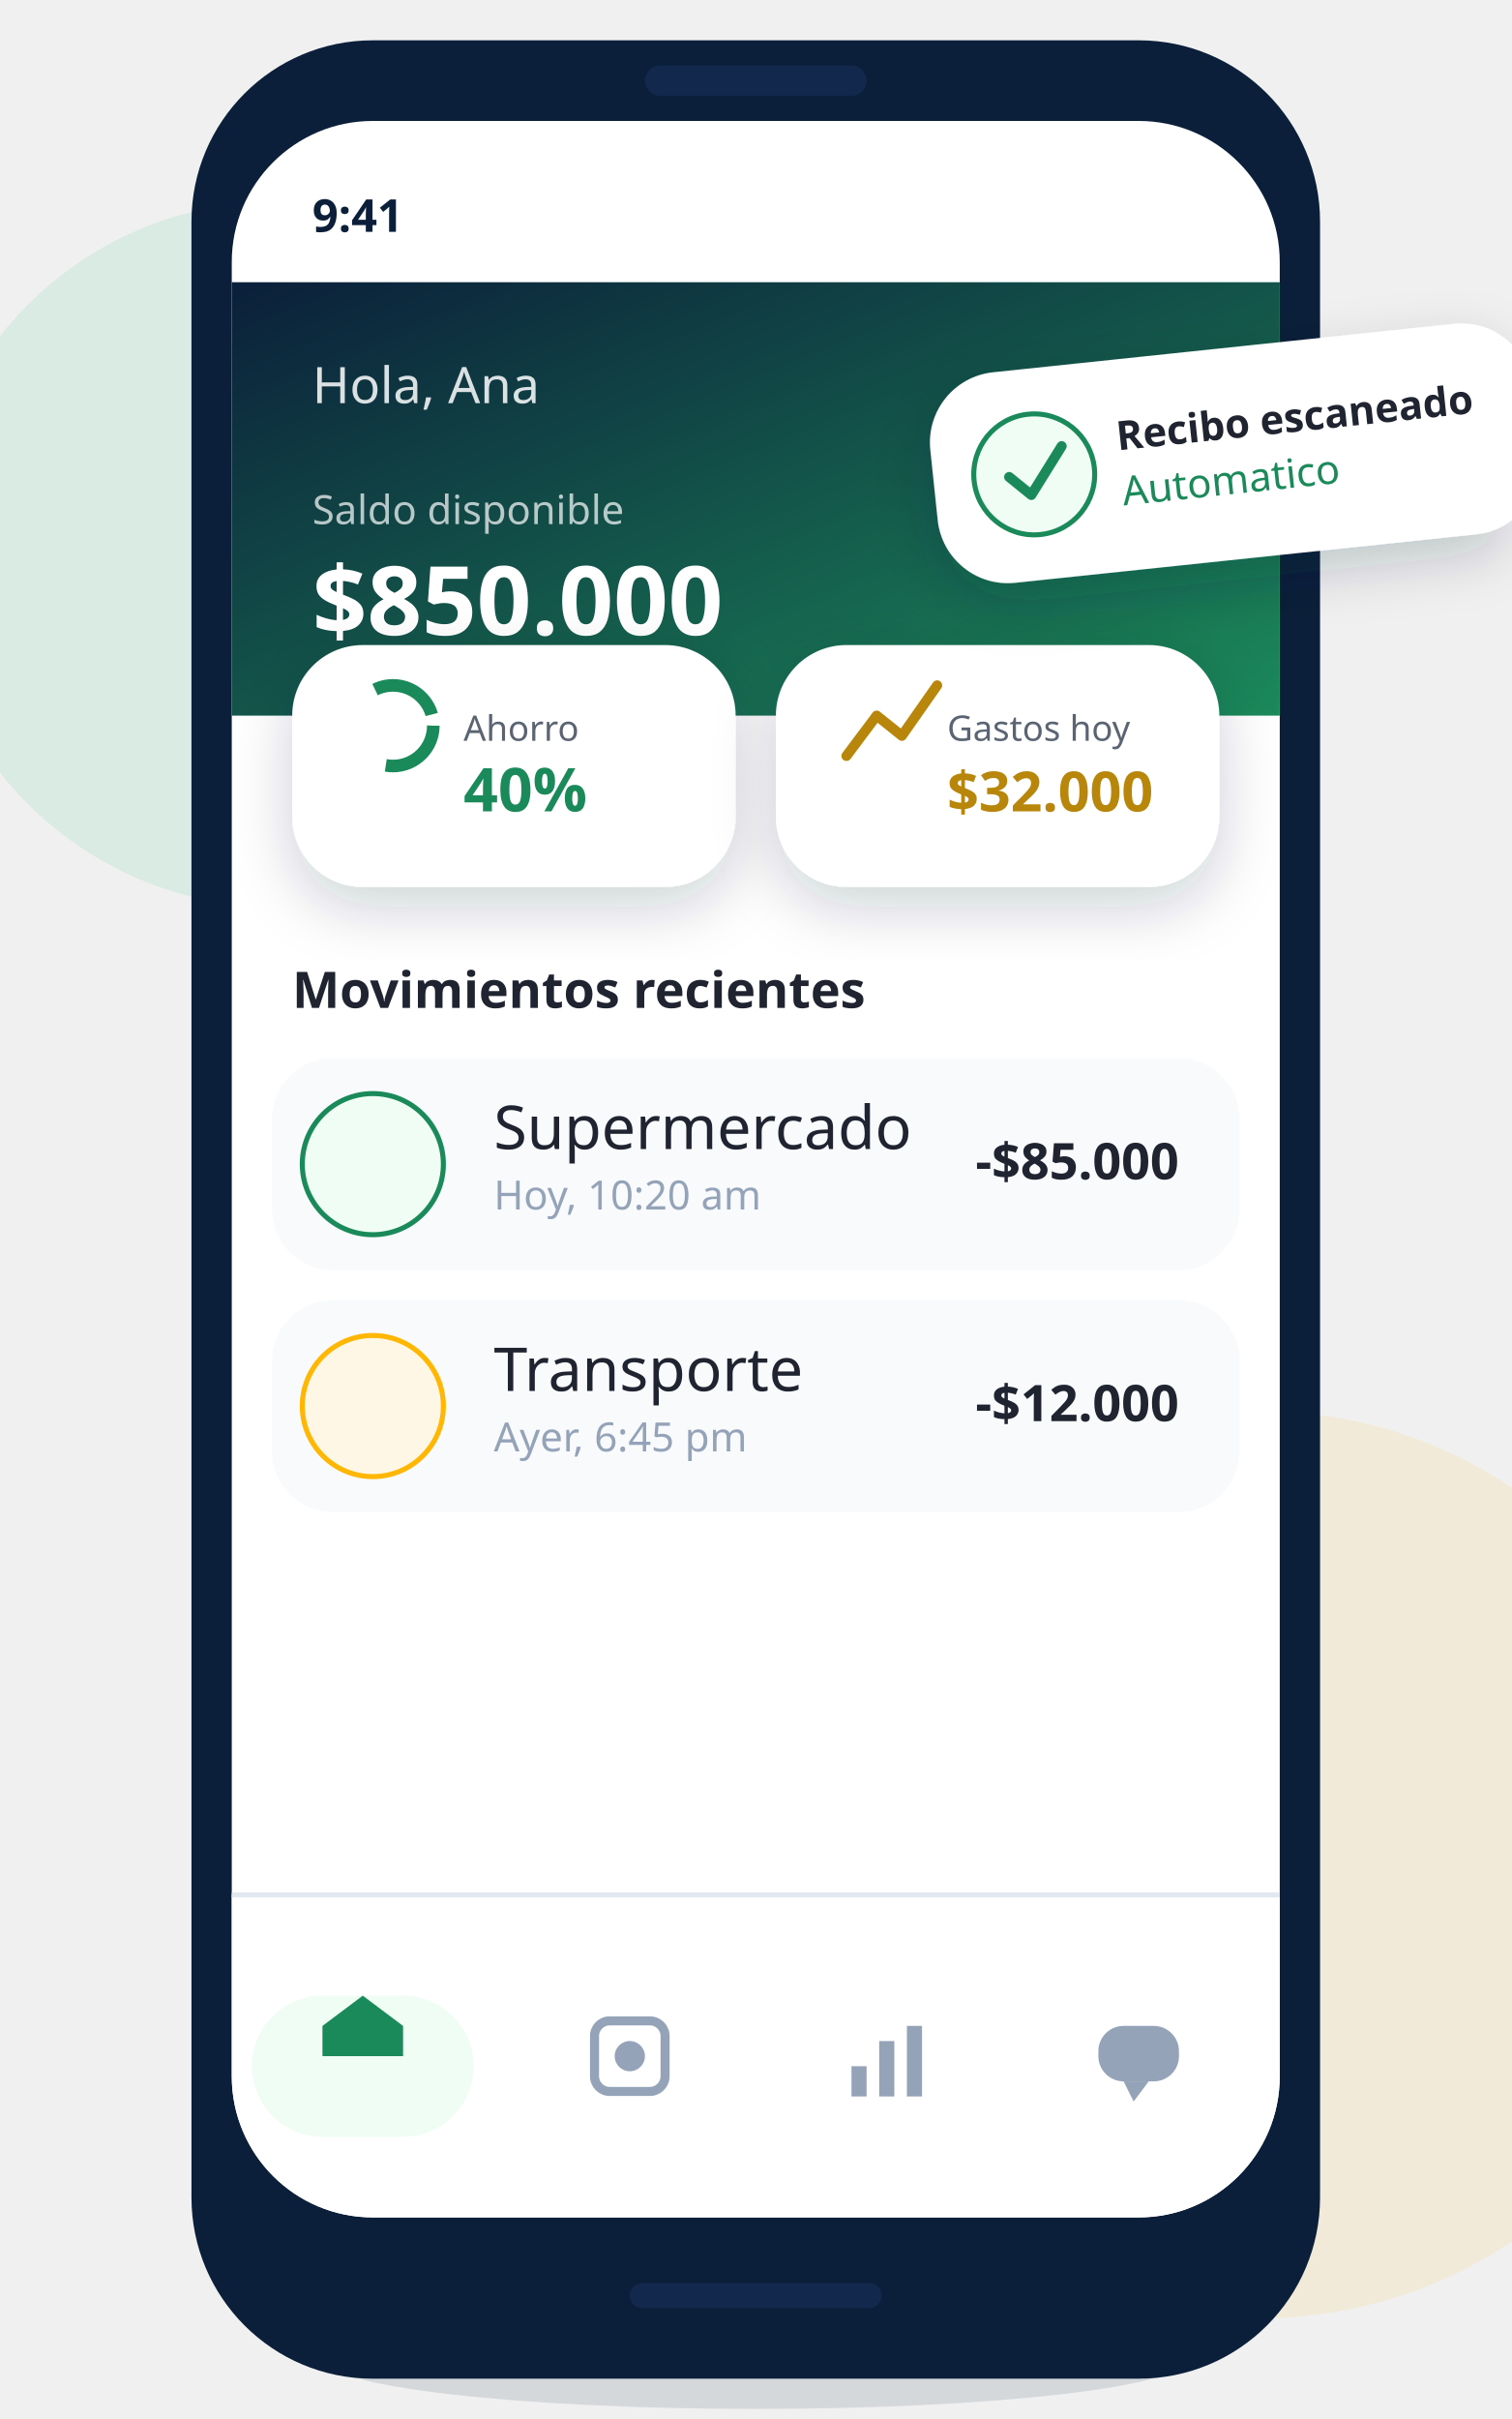
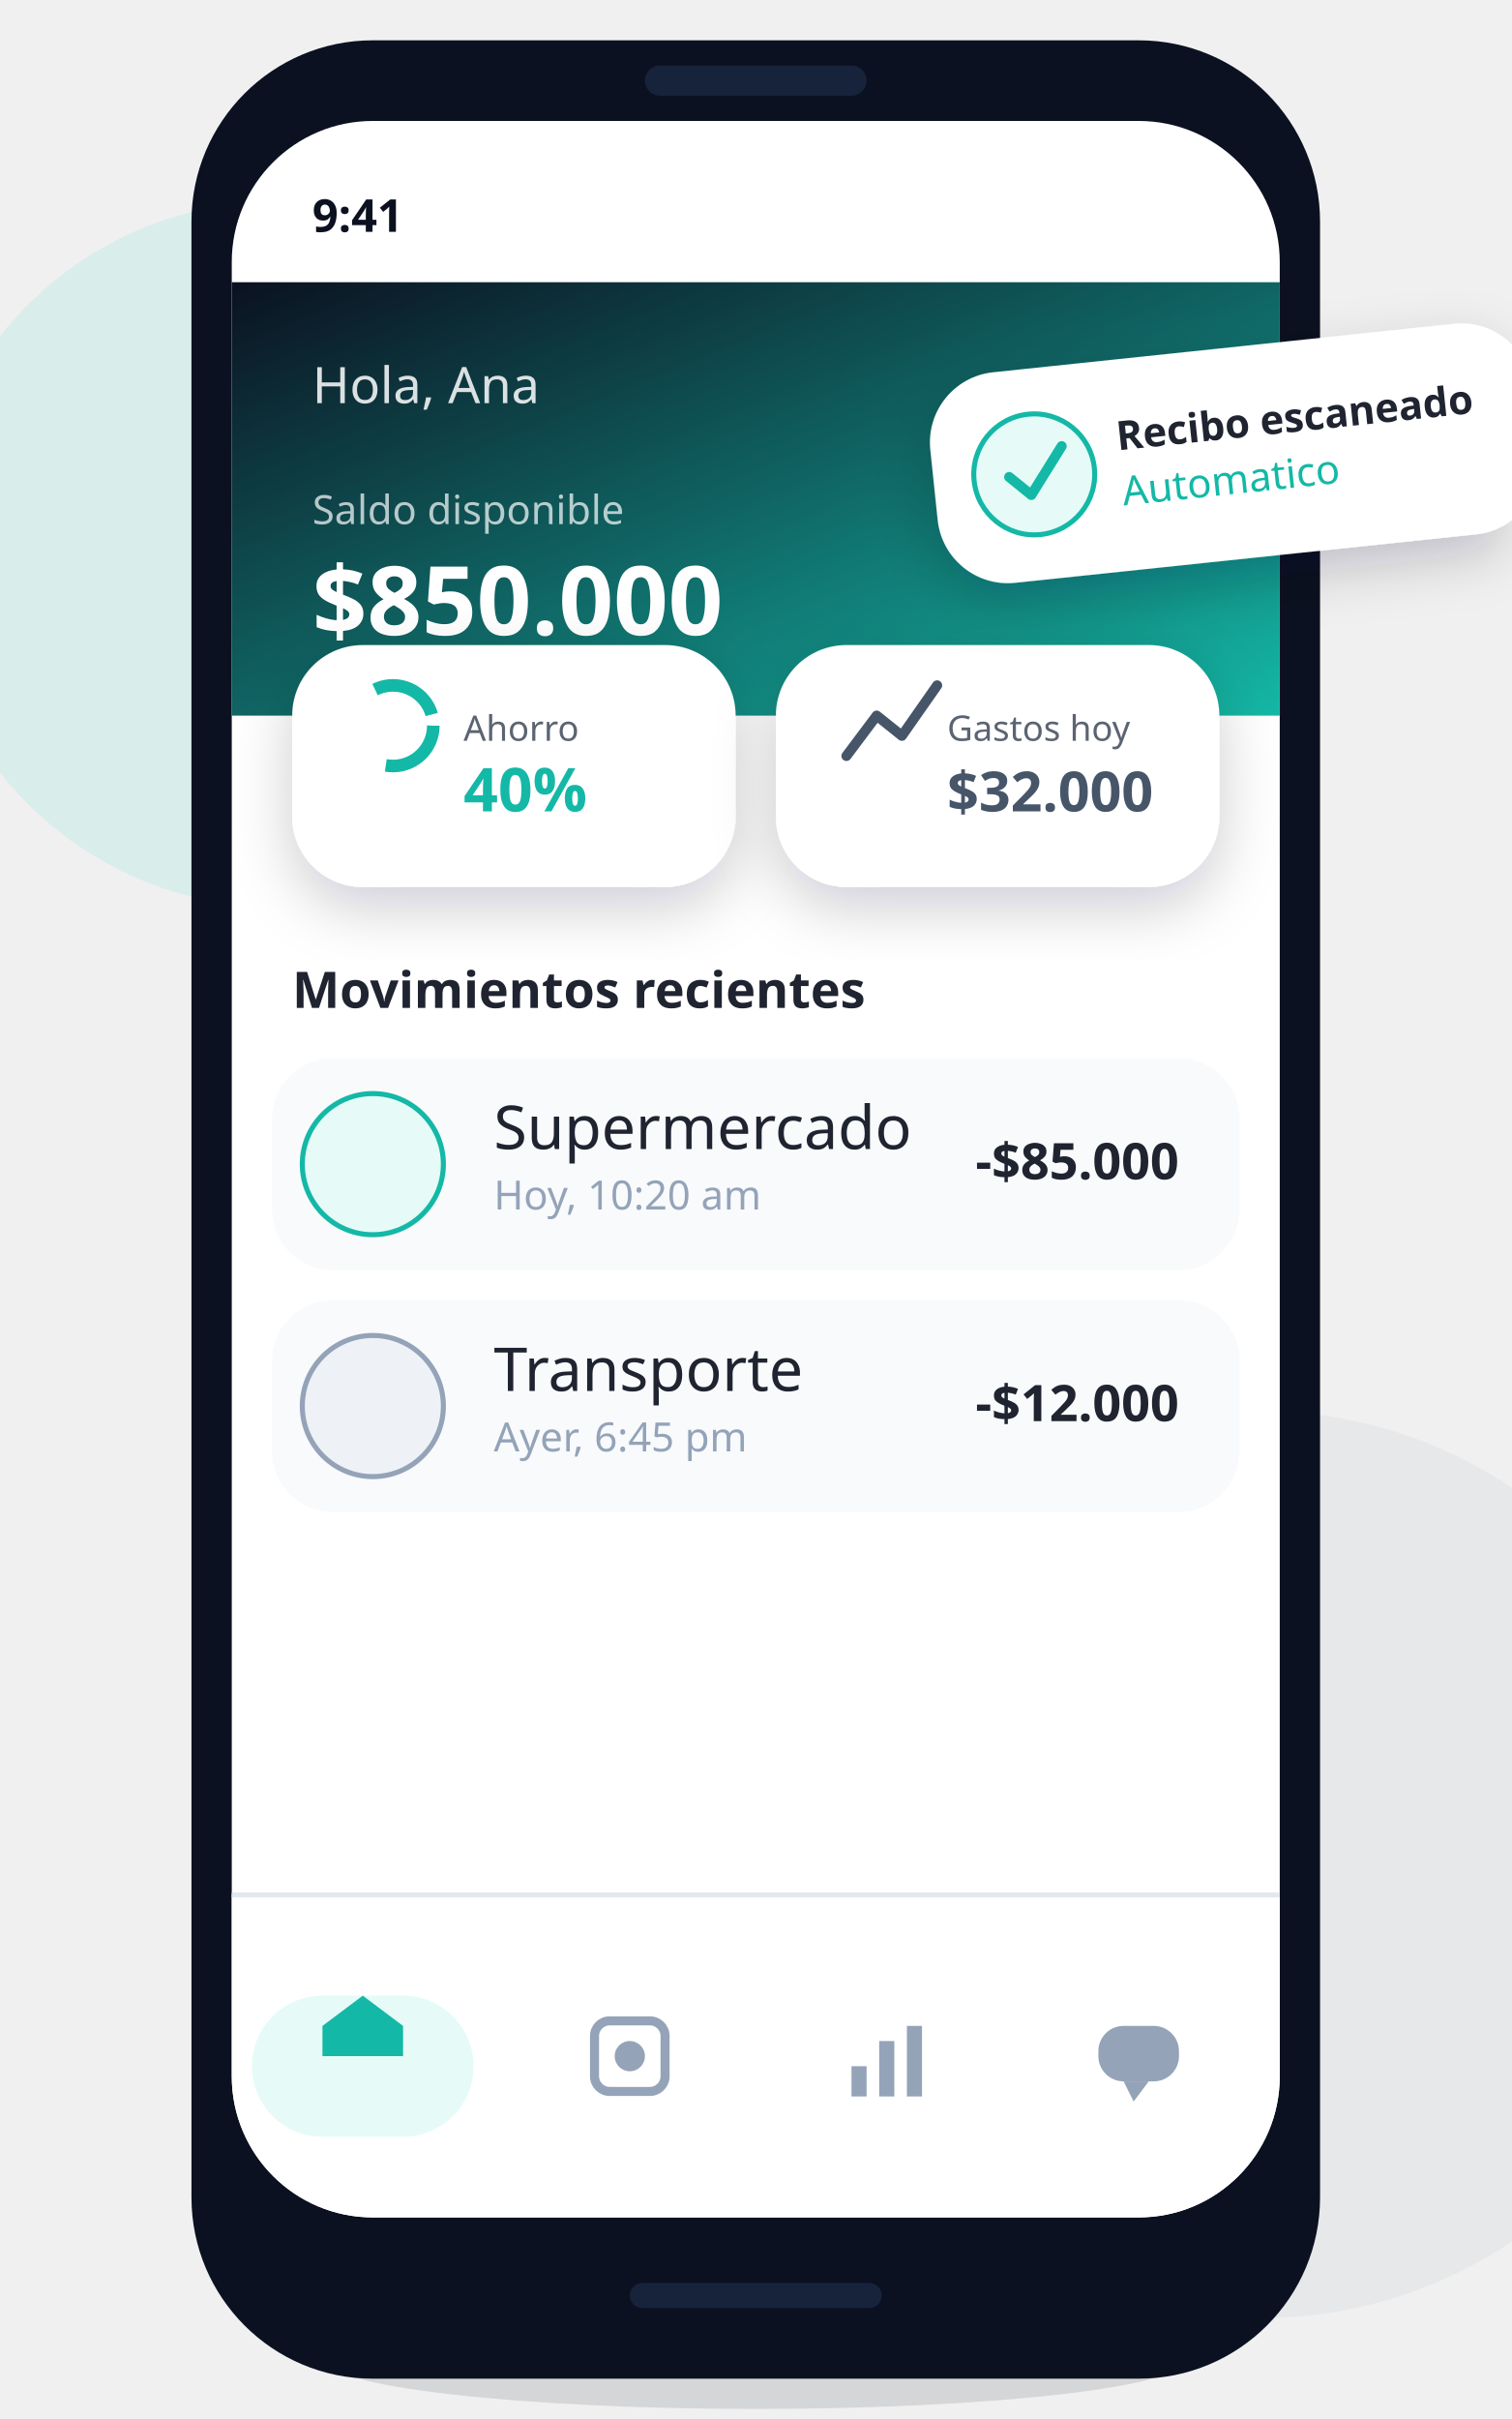
<svg xmlns="http://www.w3.org/2000/svg" viewBox="0 0 300 480" width="300" height="480">
  <defs>
    <linearGradient id="hdr" x1="0" y1="0" x2="1" y2="1">
-       <stop offset="0" stop-color="#0b1f3a" />
-       <stop offset="1" stop-color="#1b8a5a" />
+       <stop offset="0" stop-color="#0b1120" />
+       <stop offset="1" stop-color="#14b8a6" />
    </linearGradient>
    <filter id="shadow" x="-30%" y="-30%" width="160%" height="160%">
-       <feDropShadow dx="0" dy="4" stdDeviation="6" flood-color="#0b1f3a" flood-opacity="0.2" />
+       <feDropShadow dx="0" dy="4" stdDeviation="6" flood-color="#0b1120" flood-opacity="0.2" />
    </filter>
    <clipPath id="clip">
      <rect x="46" y="24" width="208" height="416" rx="28" />
    </clipPath>
  </defs>
-   <circle cx="55" cy="110" r="70" fill="#27c281" opacity="0.12" />
-   <circle cx="250" cy="370" r="90" fill="#ffb703" opacity="0.10" />
-   <ellipse cx="150" cy="468" rx="86" ry="10" fill="#0b1f3a" opacity="0.12" />
-   <rect x="38" y="8" width="224" height="464" rx="36" fill="#0b1f3a" />
-   <rect x="128" y="13" width="44" height="6" rx="3" fill="#12294d" />
-   <rect x="125" y="453" width="50" height="5" rx="2.5" fill="#12294d" />
+   <circle cx="55" cy="110" r="70" fill="#2dd9b9" opacity="0.12" />
+   <circle cx="250" cy="370" r="90" fill="#94a3b8" opacity="0.10" />
+   <ellipse cx="150" cy="468" rx="86" ry="10" fill="#0b1120" opacity="0.12" />
+   <rect x="38" y="8" width="224" height="464" rx="36" fill="#0b1120" />
+   <rect x="128" y="13" width="44" height="6" rx="3" fill="#17223b" />
+   <rect x="125" y="453" width="50" height="5" rx="2.5" fill="#17223b" />
  <g clip-path="url(#clip)">
    <rect x="46" y="24" width="208" height="416" fill="#ffffff" />
-     <text x="62" y="46" font-family="Segoe UI, sans-serif" font-size="9" font-weight="bold" fill="#0b1f3a">9:41</text>
+     <text x="62" y="46" font-family="Segoe UI, sans-serif" font-size="9" font-weight="bold" fill="#0b1120">9:41</text>
    <rect x="46" y="56" width="208" height="86" fill="url(#hdr)" />
    <text x="62" y="80" font-family="Segoe UI, sans-serif" font-size="10" fill="#ffffff" opacity="0.85">Hola, Ana</text>
    <text x="62" y="104" font-family="Segoe UI, sans-serif" font-size="8" fill="#ffffff" opacity="0.7">Saldo disponible</text>
    <text x="62" y="126" font-family="Segoe UI, sans-serif" font-size="19" font-weight="bold" fill="#ffffff">$850.000</text>
    <rect x="58" y="128" width="88" height="48" rx="14" fill="#ffffff" filter="url(#shadow)" />
-     <circle cx="78" cy="144" r="8" fill="none" stroke="#1b8a5a" stroke-width="2.5" stroke-dasharray="14 20" />
+     <circle cx="78" cy="144" r="8" fill="none" stroke="#14b8a6" stroke-width="2.5" stroke-dasharray="14 20" />
    <text x="92" y="147" font-family="Segoe UI, sans-serif" font-size="7" fill="#5b6472">Ahorro</text>
-     <text x="92" y="161" font-family="Segoe UI, sans-serif" font-size="12" font-weight="bold" fill="#1b8a5a">40%</text>
+     <text x="92" y="161" font-family="Segoe UI, sans-serif" font-size="12" font-weight="bold" fill="#14b8a6">40%</text>
    <rect x="154" y="128" width="88" height="48" rx="14" fill="#ffffff" filter="url(#shadow)" />
-     <path d="M168 150 L174 142 L179 146 L186 136" stroke="#b8860b" stroke-width="2" fill="none" stroke-linecap="round" stroke-linejoin="round" />
+     <path d="M168 150 L174 142 L179 146 L186 136" stroke="#475569" stroke-width="2" fill="none" stroke-linecap="round" stroke-linejoin="round" />
    <text x="188" y="147" font-family="Segoe UI, sans-serif" font-size="7" fill="#5b6472">Gastos hoy</text>
-     <text x="188" y="161" font-family="Segoe UI, sans-serif" font-size="11" font-weight="bold" fill="#b8860b">$32.000</text>
+     <text x="188" y="161" font-family="Segoe UI, sans-serif" font-size="11" font-weight="bold" fill="#475569">$32.000</text>
    <text x="58" y="200" font-family="Segoe UI, sans-serif" font-size="10" font-weight="bold" fill="#1f2430">Movimientos recientes</text>
    <rect x="54" y="210" width="192" height="42" rx="12" fill="#f8fafc" />
-     <circle cx="74" cy="231" r="14" fill="#f0fdf4" stroke="#1b8a5a" />
+     <circle cx="74" cy="231" r="14" fill="#e6fbf7" stroke="#14b8a6" />
    <text x="98" y="228" font-family="Segoe UI, sans-serif" font-size="12" fill="#1f2430">Supermercado</text>
    <text x="98" y="240" font-family="Segoe UI, sans-serif" font-size="8" fill="#94a3b8">Hoy, 10:20 am</text>
    <text x="234" y="234" font-family="Segoe UI, sans-serif" font-size="10" font-weight="bold" fill="#1f2430" text-anchor="end">-$85.000</text>
    <rect x="54" y="258" width="192" height="42" rx="12" fill="#f8fafc" />
-     <circle cx="74" cy="279" r="14" fill="#fff7e6" stroke="#ffb703" />
+     <circle cx="74" cy="279" r="14" fill="#eef2f7" stroke="#94a3b8" />
    <text x="98" y="276" font-family="Segoe UI, sans-serif" font-size="12" fill="#1f2430">Transporte</text>
    <text x="98" y="288" font-family="Segoe UI, sans-serif" font-size="8" fill="#94a3b8">Ayer, 6:45 pm</text>
    <text x="234" y="282" font-family="Segoe UI, sans-serif" font-size="10" font-weight="bold" fill="#1f2430" text-anchor="end">-$12.000</text>
    <rect x="46" y="376" width="208" height="64" fill="#ffffff" />
    <line x1="46" y1="376" x2="254" y2="376" stroke="#e2e8f0" />
-     <rect x="50" y="396" width="44" height="28" rx="14" fill="#f0fdf4" />
-     <path d="M64 402 L72 396 L80 402 L80 408 L64 408 Z" fill="#1b8a5a" />
+     <rect x="50" y="396" width="44" height="28" rx="14" fill="#e6fbf7" />
+     <path d="M64 402 L72 396 L80 402 L80 408 L64 408 Z" fill="#14b8a6" />
    <rect x="118" y="401" width="14" height="14" rx="3" fill="none" stroke="#94a3b8" stroke-width="1.8" />
    <circle cx="125" cy="408" r="3" fill="#94a3b8" />
    <rect x="169" y="410" width="3" height="6" fill="#94a3b8" />
    <rect x="174.5" y="405" width="3" height="11" fill="#94a3b8" />
    <rect x="180" y="402" width="3" height="14" fill="#94a3b8" />
    <rect x="218" y="402" width="16" height="11" rx="5" fill="#94a3b8" />
    <path d="M223 413 L225 417 L228 413 Z" fill="#94a3b8" />
  </g>
  <g transform="rotate(-6 235 90)">
    <rect x="185" y="70" width="120" height="42" rx="14" fill="#ffffff" filter="url(#shadow)" />
-     <circle cx="205" cy="91" r="12" fill="#f0fdf4" stroke="#1b8a5a" />
-     <path d="M200 91 L204 95 L211 86" stroke="#1b8a5a" stroke-width="2" fill="none" stroke-linecap="round" stroke-linejoin="round" />
+     <circle cx="205" cy="91" r="12" fill="#e6fbf7" stroke="#14b8a6" />
+     <path d="M200 91 L204 95 L211 86" stroke="#14b8a6" stroke-width="2" fill="none" stroke-linecap="round" stroke-linejoin="round" />
    <text x="222" y="88" font-family="Segoe UI, sans-serif" font-size="8" font-weight="bold" fill="#1f2430">Recibo escaneado</text>
-     <text x="222" y="99" font-family="Segoe UI, sans-serif" font-size="8" fill="#1b8a5a">Automatico</text>
+     <text x="222" y="99" font-family="Segoe UI, sans-serif" font-size="8" fill="#14b8a6">Automatico</text>
  </g>
</svg>
